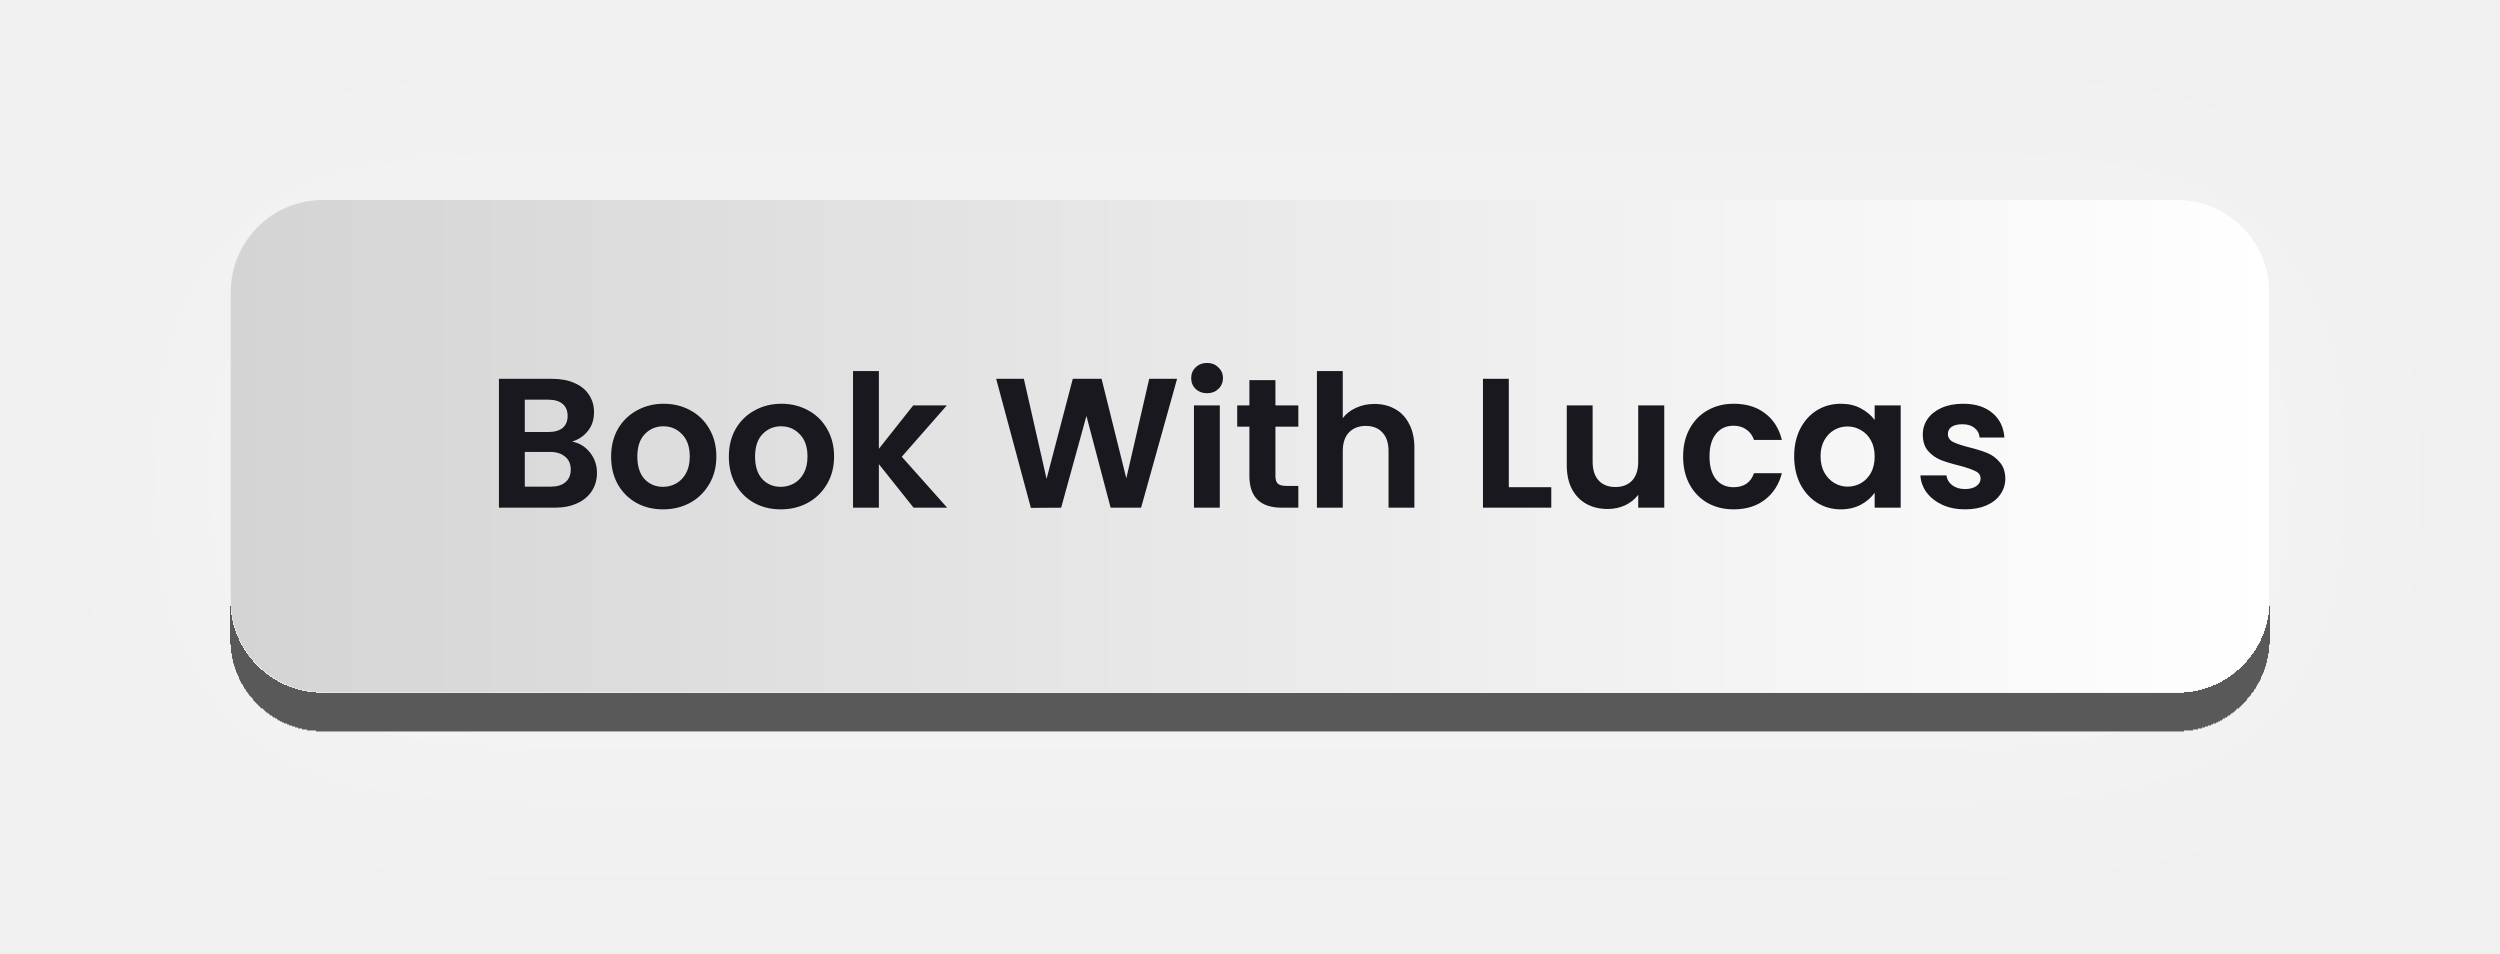
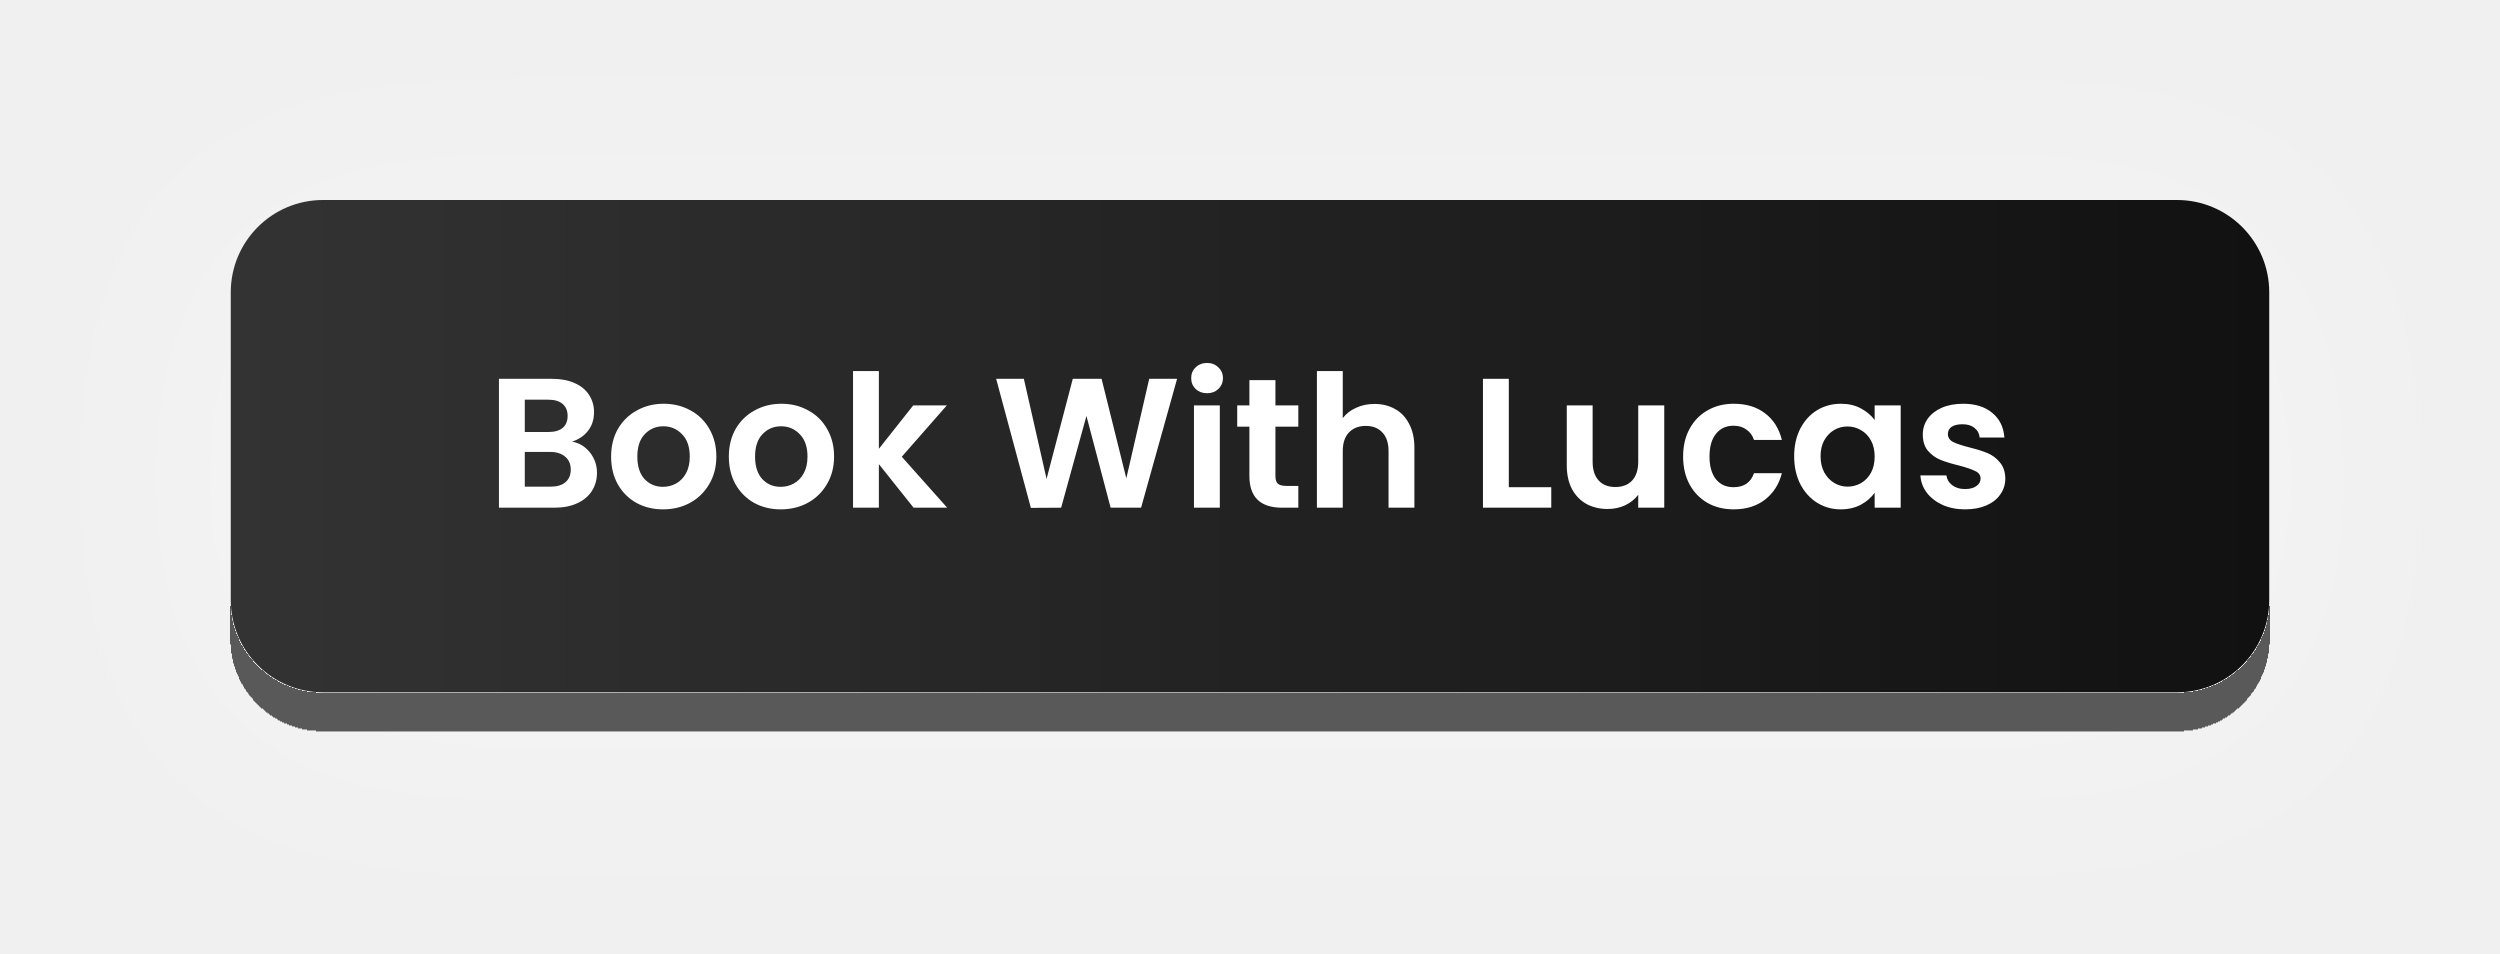
<svg xmlns="http://www.w3.org/2000/svg" width="325" height="124" viewBox="0 0 325 124" fill="none">
  <g filter="url(#filter0_dd_13_50)">
    <rect x="30" y="26" width="265" height="64" rx="12" fill="url(#paint0_linear_13_50)" />
  </g>
-   <path d="M74.367 57.408C75.311 57.584 76.087 58.056 76.695 58.824C77.303 59.592 77.607 60.472 77.607 61.464C77.607 62.36 77.383 63.152 76.935 63.84C76.503 64.512 75.871 65.04 75.039 65.424C74.207 65.808 73.223 66 72.087 66H64.863V49.248H71.775C72.911 49.248 73.887 49.432 74.703 49.8C75.535 50.168 76.159 50.68 76.575 51.336C77.007 51.992 77.223 52.736 77.223 53.568C77.223 54.544 76.959 55.36 76.431 56.016C75.919 56.672 75.231 57.136 74.367 57.408ZM68.223 56.16H71.295C72.095 56.16 72.711 55.984 73.143 55.632C73.575 55.264 73.791 54.744 73.791 54.072C73.791 53.4 73.575 52.88 73.143 52.512C72.711 52.144 72.095 51.96 71.295 51.96H68.223V56.16ZM71.607 63.264C72.423 63.264 73.055 63.072 73.503 62.688C73.967 62.304 74.199 61.76 74.199 61.056C74.199 60.336 73.959 59.776 73.479 59.376C72.999 58.96 72.351 58.752 71.535 58.752H68.223V63.264H71.607ZM86.189 66.216C84.909 66.216 83.757 65.936 82.733 65.376C81.709 64.8 80.901 63.992 80.309 62.952C79.733 61.912 79.445 60.712 79.445 59.352C79.445 57.992 79.741 56.792 80.333 55.752C80.941 54.712 81.765 53.912 82.805 53.352C83.845 52.776 85.005 52.488 86.285 52.488C87.565 52.488 88.725 52.776 89.765 53.352C90.805 53.912 91.621 54.712 92.213 55.752C92.821 56.792 93.125 57.992 93.125 59.352C93.125 60.712 92.813 61.912 92.189 62.952C91.581 63.992 90.749 64.8 89.693 65.376C88.653 65.936 87.485 66.216 86.189 66.216ZM86.189 63.288C86.797 63.288 87.365 63.144 87.893 62.856C88.437 62.552 88.869 62.104 89.189 61.512C89.509 60.92 89.669 60.2 89.669 59.352C89.669 58.088 89.333 57.12 88.661 56.448C88.005 55.76 87.197 55.416 86.237 55.416C85.277 55.416 84.469 55.76 83.813 56.448C83.173 57.12 82.853 58.088 82.853 59.352C82.853 60.616 83.165 61.592 83.789 62.28C84.429 62.952 85.229 63.288 86.189 63.288ZM101.494 66.216C100.214 66.216 99.062 65.936 98.038 65.376C97.014 64.8 96.206 63.992 95.614 62.952C95.038 61.912 94.75 60.712 94.75 59.352C94.75 57.992 95.046 56.792 95.638 55.752C96.246 54.712 97.07 53.912 98.11 53.352C99.15 52.776 100.31 52.488 101.59 52.488C102.87 52.488 104.03 52.776 105.07 53.352C106.11 53.912 106.926 54.712 107.518 55.752C108.126 56.792 108.43 57.992 108.43 59.352C108.43 60.712 108.118 61.912 107.494 62.952C106.886 63.992 106.054 64.8 104.998 65.376C103.958 65.936 102.79 66.216 101.494 66.216ZM101.494 63.288C102.102 63.288 102.67 63.144 103.198 62.856C103.742 62.552 104.174 62.104 104.494 61.512C104.814 60.92 104.974 60.2 104.974 59.352C104.974 58.088 104.638 57.12 103.966 56.448C103.31 55.76 102.502 55.416 101.542 55.416C100.582 55.416 99.774 55.76 99.118 56.448C98.478 57.12 98.158 58.088 98.158 59.352C98.158 60.616 98.47 61.592 99.094 62.28C99.734 62.952 100.534 63.288 101.494 63.288ZM118.766 66L114.254 60.336V66H110.894V48.24H114.254V58.344L118.718 52.704H123.086L117.23 59.376L123.134 66H118.766ZM153.021 49.248L148.341 66H144.381L141.237 54.072L137.949 66L134.013 66.024L129.501 49.248H133.101L136.053 62.256L139.461 49.248H143.205L146.421 62.184L149.397 49.248H153.021ZM156.919 51.12C156.327 51.12 155.831 50.936 155.431 50.568C155.047 50.184 154.855 49.712 154.855 49.152C154.855 48.592 155.047 48.128 155.431 47.76C155.831 47.376 156.327 47.184 156.919 47.184C157.511 47.184 157.999 47.376 158.383 47.76C158.783 48.128 158.983 48.592 158.983 49.152C158.983 49.712 158.783 50.184 158.383 50.568C157.999 50.936 157.511 51.12 156.919 51.12ZM158.575 52.704V66H155.215V52.704H158.575ZM165.806 55.464V61.896C165.806 62.344 165.91 62.672 166.118 62.88C166.342 63.072 166.71 63.168 167.222 63.168H168.782V66H166.67C163.838 66 162.422 64.624 162.422 61.872V55.464H160.838V52.704H162.422V49.416H165.806V52.704H168.782V55.464H165.806ZM178.687 52.512C179.695 52.512 180.591 52.736 181.375 53.184C182.159 53.616 182.767 54.264 183.199 55.128C183.647 55.976 183.871 57 183.871 58.2V66H180.511V58.656C180.511 57.6 180.247 56.792 179.719 56.232C179.191 55.656 178.471 55.368 177.559 55.368C176.631 55.368 175.895 55.656 175.351 56.232C174.823 56.792 174.559 57.6 174.559 58.656V66H171.199V48.24H174.559V54.36C174.991 53.784 175.567 53.336 176.287 53.016C177.007 52.68 177.807 52.512 178.687 52.512ZM196.145 63.336H201.665V66H192.785V49.248H196.145V63.336ZM216.353 52.704V66H212.969V64.32C212.537 64.896 211.969 65.352 211.265 65.688C210.577 66.008 209.825 66.168 209.009 66.168C207.969 66.168 207.049 65.952 206.249 65.52C205.449 65.072 204.817 64.424 204.353 63.576C203.905 62.712 203.681 61.688 203.681 60.504V52.704H207.041V60.024C207.041 61.08 207.305 61.896 207.833 62.472C208.361 63.032 209.081 63.312 209.993 63.312C210.921 63.312 211.649 63.032 212.177 62.472C212.705 61.896 212.969 61.08 212.969 60.024V52.704H216.353ZM218.804 59.352C218.804 57.976 219.084 56.776 219.644 55.752C220.204 54.712 220.98 53.912 221.972 53.352C222.964 52.776 224.1 52.488 225.38 52.488C227.028 52.488 228.388 52.904 229.46 53.736C230.548 54.552 231.276 55.704 231.644 57.192H228.02C227.828 56.616 227.5 56.168 227.036 55.848C226.588 55.512 226.028 55.344 225.356 55.344C224.396 55.344 223.636 55.696 223.076 56.4C222.516 57.088 222.236 58.072 222.236 59.352C222.236 60.616 222.516 61.6 223.076 62.304C223.636 62.992 224.396 63.336 225.356 63.336C226.716 63.336 227.604 62.728 228.02 61.512H231.644C231.276 62.952 230.548 64.096 229.46 64.944C228.372 65.792 227.012 66.216 225.38 66.216C224.1 66.216 222.964 65.936 221.972 65.376C220.98 64.8 220.204 64 219.644 62.976C219.084 61.936 218.804 60.728 218.804 59.352ZM233.241 59.304C233.241 57.96 233.505 56.768 234.033 55.728C234.577 54.688 235.305 53.888 236.217 53.328C237.145 52.768 238.177 52.488 239.313 52.488C240.305 52.488 241.169 52.688 241.905 53.088C242.657 53.488 243.257 53.992 243.705 54.6V52.704H247.089V66H243.705V64.056C243.273 64.68 242.673 65.2 241.905 65.616C241.153 66.016 240.281 66.216 239.289 66.216C238.169 66.216 237.145 65.928 236.217 65.352C235.305 64.776 234.577 63.968 234.033 62.928C233.505 61.872 233.241 60.664 233.241 59.304ZM243.705 59.352C243.705 58.536 243.545 57.84 243.225 57.264C242.905 56.672 242.473 56.224 241.929 55.92C241.385 55.6 240.801 55.44 240.177 55.44C239.553 55.44 238.977 55.592 238.449 55.896C237.921 56.2 237.489 56.648 237.153 57.24C236.833 57.816 236.673 58.504 236.673 59.304C236.673 60.104 236.833 60.808 237.153 61.416C237.489 62.008 237.921 62.464 238.449 62.784C238.993 63.104 239.569 63.264 240.177 63.264C240.801 63.264 241.385 63.112 241.929 62.808C242.473 62.488 242.905 62.04 243.225 61.464C243.545 60.872 243.705 60.168 243.705 59.352ZM255.459 66.216C254.371 66.216 253.395 66.024 252.531 65.64C251.667 65.24 250.979 64.704 250.467 64.032C249.971 63.36 249.699 62.616 249.651 61.8H253.035C253.099 62.312 253.347 62.736 253.779 63.072C254.227 63.408 254.779 63.576 255.435 63.576C256.075 63.576 256.571 63.448 256.923 63.192C257.291 62.936 257.475 62.608 257.475 62.208C257.475 61.776 257.251 61.456 256.803 61.248C256.371 61.024 255.675 60.784 254.715 60.528C253.723 60.288 252.907 60.04 252.267 59.784C251.643 59.528 251.099 59.136 250.635 58.608C250.187 58.08 249.963 57.368 249.963 56.472C249.963 55.736 250.171 55.064 250.587 54.456C251.019 53.848 251.627 53.368 252.411 53.016C253.211 52.664 254.147 52.488 255.219 52.488C256.803 52.488 258.067 52.888 259.011 53.688C259.955 54.472 260.475 55.536 260.571 56.88H257.355C257.307 56.352 257.083 55.936 256.683 55.632C256.299 55.312 255.779 55.152 255.123 55.152C254.515 55.152 254.043 55.264 253.707 55.488C253.387 55.712 253.227 56.024 253.227 56.424C253.227 56.872 253.451 57.216 253.899 57.456C254.347 57.68 255.043 57.912 255.987 58.152C256.947 58.392 257.739 58.64 258.363 58.896C258.987 59.152 259.523 59.552 259.971 60.096C260.435 60.624 260.675 61.328 260.691 62.208C260.691 62.976 260.475 63.664 260.043 64.272C259.627 64.88 259.019 65.36 258.219 65.712C257.435 66.048 256.515 66.216 255.459 66.216Z" fill="#19181E" />
+   <path d="M74.367 57.408C75.311 57.584 76.087 58.056 76.695 58.824C77.303 59.592 77.607 60.472 77.607 61.464C77.607 62.36 77.383 63.152 76.935 63.84C76.503 64.512 75.871 65.04 75.039 65.424C74.207 65.808 73.223 66 72.087 66H64.863V49.248H71.775C72.911 49.248 73.887 49.432 74.703 49.8C75.535 50.168 76.159 50.68 76.575 51.336C77.007 51.992 77.223 52.736 77.223 53.568C77.223 54.544 76.959 55.36 76.431 56.016C75.919 56.672 75.231 57.136 74.367 57.408ZM68.223 56.16H71.295C72.095 56.16 72.711 55.984 73.143 55.632C73.575 55.264 73.791 54.744 73.791 54.072C73.791 53.4 73.575 52.88 73.143 52.512C72.711 52.144 72.095 51.96 71.295 51.96H68.223V56.16ZM71.607 63.264C72.423 63.264 73.055 63.072 73.503 62.688C73.967 62.304 74.199 61.76 74.199 61.056C74.199 60.336 73.959 59.776 73.479 59.376C72.999 58.96 72.351 58.752 71.535 58.752H68.223V63.264H71.607ZM86.189 66.216C84.909 66.216 83.757 65.936 82.733 65.376C81.709 64.8 80.901 63.992 80.309 62.952C79.733 61.912 79.445 60.712 79.445 59.352C79.445 57.992 79.741 56.792 80.333 55.752C80.941 54.712 81.765 53.912 82.805 53.352C83.845 52.776 85.005 52.488 86.285 52.488C87.565 52.488 88.725 52.776 89.765 53.352C90.805 53.912 91.621 54.712 92.213 55.752C92.821 56.792 93.125 57.992 93.125 59.352C93.125 60.712 92.813 61.912 92.189 62.952C91.581 63.992 90.749 64.8 89.693 65.376C88.653 65.936 87.485 66.216 86.189 66.216ZM86.189 63.288C86.797 63.288 87.365 63.144 87.893 62.856C88.437 62.552 88.869 62.104 89.189 61.512C89.509 60.92 89.669 60.2 89.669 59.352C89.669 58.088 89.333 57.12 88.661 56.448C88.005 55.76 87.197 55.416 86.237 55.416C85.277 55.416 84.469 55.76 83.813 56.448C83.173 57.12 82.853 58.088 82.853 59.352C82.853 60.616 83.165 61.592 83.789 62.28C84.429 62.952 85.229 63.288 86.189 63.288ZM101.494 66.216C100.214 66.216 99.062 65.936 98.038 65.376C97.014 64.8 96.206 63.992 95.614 62.952C95.038 61.912 94.75 60.712 94.75 59.352C94.75 57.992 95.046 56.792 95.638 55.752C96.246 54.712 97.07 53.912 98.11 53.352C99.15 52.776 100.31 52.488 101.59 52.488C102.87 52.488 104.03 52.776 105.07 53.352C106.11 53.912 106.926 54.712 107.518 55.752C108.126 56.792 108.43 57.992 108.43 59.352C108.43 60.712 108.118 61.912 107.494 62.952C106.886 63.992 106.054 64.8 104.998 65.376C103.958 65.936 102.79 66.216 101.494 66.216ZM101.494 63.288C102.102 63.288 102.67 63.144 103.198 62.856C103.742 62.552 104.174 62.104 104.494 61.512C104.814 60.92 104.974 60.2 104.974 59.352C104.974 58.088 104.638 57.12 103.966 56.448C103.31 55.76 102.502 55.416 101.542 55.416C100.582 55.416 99.774 55.76 99.118 56.448C98.478 57.12 98.158 58.088 98.158 59.352C98.158 60.616 98.47 61.592 99.094 62.28C99.734 62.952 100.534 63.288 101.494 63.288ZM118.766 66L114.254 60.336V66H110.894V48.24H114.254V58.344L118.718 52.704H123.086L117.23 59.376L123.134 66H118.766ZM153.021 49.248L148.341 66H144.381L141.237 54.072L137.949 66L134.013 66.024L129.501 49.248H133.101L136.053 62.256L139.461 49.248H143.205L146.421 62.184L149.397 49.248H153.021ZM156.919 51.12C156.327 51.12 155.831 50.936 155.431 50.568C155.047 50.184 154.855 49.712 154.855 49.152C154.855 48.592 155.047 48.128 155.431 47.76C155.831 47.376 156.327 47.184 156.919 47.184C157.511 47.184 157.999 47.376 158.383 47.76C158.783 48.128 158.983 48.592 158.983 49.152C158.983 49.712 158.783 50.184 158.383 50.568C157.999 50.936 157.511 51.12 156.919 51.12ZM158.575 52.704V66H155.215V52.704H158.575ZM165.806 55.464V61.896C165.806 62.344 165.91 62.672 166.118 62.88C166.342 63.072 166.71 63.168 167.222 63.168H168.782V66H166.67C163.838 66 162.422 64.624 162.422 61.872V55.464H160.838V52.704H162.422V49.416H165.806V52.704H168.782V55.464H165.806ZM178.687 52.512C179.695 52.512 180.591 52.736 181.375 53.184C182.159 53.616 182.767 54.264 183.199 55.128C183.647 55.976 183.871 57 183.871 58.2V66H180.511V58.656C180.511 57.6 180.247 56.792 179.719 56.232C179.191 55.656 178.471 55.368 177.559 55.368C176.631 55.368 175.895 55.656 175.351 56.232C174.823 56.792 174.559 57.6 174.559 58.656V66H171.199V48.24H174.559V54.36C174.991 53.784 175.567 53.336 176.287 53.016C177.007 52.68 177.807 52.512 178.687 52.512ZM196.145 63.336H201.665V66H192.785V49.248H196.145V63.336ZM216.353 52.704V66H212.969V64.32C212.537 64.896 211.969 65.352 211.265 65.688C210.577 66.008 209.825 66.168 209.009 66.168C207.969 66.168 207.049 65.952 206.249 65.52C205.449 65.072 204.817 64.424 204.353 63.576C203.905 62.712 203.681 61.688 203.681 60.504V52.704H207.041V60.024C207.041 61.08 207.305 61.896 207.833 62.472C208.361 63.032 209.081 63.312 209.993 63.312C210.921 63.312 211.649 63.032 212.177 62.472C212.705 61.896 212.969 61.08 212.969 60.024V52.704H216.353ZM218.804 59.352C218.804 57.976 219.084 56.776 219.644 55.752C220.204 54.712 220.98 53.912 221.972 53.352C222.964 52.776 224.1 52.488 225.38 52.488C227.028 52.488 228.388 52.904 229.46 53.736C230.548 54.552 231.276 55.704 231.644 57.192H228.02C227.828 56.616 227.5 56.168 227.036 55.848C226.588 55.512 226.028 55.344 225.356 55.344C224.396 55.344 223.636 55.696 223.076 56.4C222.516 57.088 222.236 58.072 222.236 59.352C222.236 60.616 222.516 61.6 223.076 62.304C223.636 62.992 224.396 63.336 225.356 63.336C226.716 63.336 227.604 62.728 228.02 61.512H231.644C231.276 62.952 230.548 64.096 229.46 64.944C228.372 65.792 227.012 66.216 225.38 66.216C224.1 66.216 222.964 65.936 221.972 65.376C220.98 64.8 220.204 64 219.644 62.976C219.084 61.936 218.804 60.728 218.804 59.352ZM233.241 59.304C233.241 57.96 233.505 56.768 234.033 55.728C234.577 54.688 235.305 53.888 236.217 53.328C237.145 52.768 238.177 52.488 239.313 52.488C240.305 52.488 241.169 52.688 241.905 53.088C242.657 53.488 243.257 53.992 243.705 54.6V52.704H247.089V66H243.705V64.056C243.273 64.68 242.673 65.2 241.905 65.616C241.153 66.016 240.281 66.216 239.289 66.216C238.169 66.216 237.145 65.928 236.217 65.352C235.305 64.776 234.577 63.968 234.033 62.928C233.505 61.872 233.241 60.664 233.241 59.304ZM243.705 59.352C243.705 58.536 243.545 57.84 243.225 57.264C242.905 56.672 242.473 56.224 241.929 55.92C241.385 55.6 240.801 55.44 240.177 55.44C239.553 55.44 238.977 55.592 238.449 55.896C237.921 56.2 237.489 56.648 237.153 57.24C236.833 57.816 236.673 58.504 236.673 59.304C236.673 60.104 236.833 60.808 237.153 61.416C237.489 62.008 237.921 62.464 238.449 62.784C238.993 63.104 239.569 63.264 240.177 63.264C240.801 63.264 241.385 63.112 241.929 62.808C242.473 62.488 242.905 62.04 243.225 61.464C243.545 60.872 243.705 60.168 243.705 59.352ZM255.459 66.216C254.371 66.216 253.395 66.024 252.531 65.64C251.667 65.24 250.979 64.704 250.467 64.032C249.971 63.36 249.699 62.616 249.651 61.8H253.035C253.099 62.312 253.347 62.736 253.779 63.072C254.227 63.408 254.779 63.576 255.435 63.576C256.075 63.576 256.571 63.448 256.923 63.192C257.291 62.936 257.475 62.608 257.475 62.208C257.475 61.776 257.251 61.456 256.803 61.248C256.371 61.024 255.675 60.784 254.715 60.528C253.723 60.288 252.907 60.04 252.267 59.784C251.643 59.528 251.099 59.136 250.635 58.608C250.187 58.08 249.963 57.368 249.963 56.472C249.963 55.736 250.171 55.064 250.587 54.456C251.019 53.848 251.627 53.368 252.411 53.016C253.211 52.664 254.147 52.488 255.219 52.488C256.803 52.488 258.067 52.888 259.011 53.688C259.955 54.472 260.475 55.536 260.571 56.88H257.355C257.307 56.352 257.083 55.936 256.683 55.632C256.299 55.312 255.779 55.152 255.123 55.152C254.515 55.152 254.043 55.264 253.707 55.488C253.387 55.712 253.227 56.024 253.227 56.424C253.227 56.872 253.451 57.216 253.899 57.456C254.347 57.68 255.043 57.912 255.987 58.152C256.947 58.392 257.739 58.64 258.363 58.896C258.987 59.152 259.523 59.552 259.971 60.096C260.435 60.624 260.675 61.328 260.691 62.208C260.691 62.976 260.475 63.664 260.043 64.272C259.627 64.88 259.019 65.36 258.219 65.712C257.435 66.048 256.515 66.216 255.459 66.216Z" fill="#FFFFFF" />
  <defs>
    <filter id="filter0_dd_13_50" x="0" y="0" width="325" height="124" filterUnits="userSpaceOnUse" color-interpolation-filters="sRGB">
      <feFlood flood-opacity="0" result="BackgroundImageFix" />
      <feColorMatrix in="SourceAlpha" type="matrix" values="0 0 0 0 0 0 0 0 0 0 0 0 0 0 0 0 0 0 127 0" result="hardAlpha" />
      <feOffset dy="4" />
      <feGaussianBlur stdDeviation="15" />
      <feComposite in2="hardAlpha" operator="out" />
      <feColorMatrix type="matrix" values="0 0 0 0 1 0 0 0 0 1 0 0 0 0 1 0 0 0 0.4 0" />
      <feBlend mode="normal" in2="BackgroundImageFix" result="effect1_dropShadow_13_50" />
      <feColorMatrix in="SourceAlpha" type="matrix" values="0 0 0 0 0 0 0 0 0 0 0 0 0 0 0 0 0 0 127 0" result="hardAlpha" />
      <feOffset dy="5" />
      <feComposite in2="hardAlpha" operator="out" />
      <feColorMatrix type="matrix" values="0 0 0 0 0.35 0 0 0 0 0.35 0 0 0 0 0.35 0 0 0 1 0" />
      <feBlend mode="normal" in2="effect1_dropShadow_13_50" result="effect2_dropShadow_13_50" />
      <feBlend mode="normal" in="SourceGraphic" in2="effect2_dropShadow_13_50" result="shape" />
    </filter>
    <linearGradient id="paint0_linear_13_50" x1="295" y1="58" x2="30" y2="58" gradientUnits="userSpaceOnUse">
-       <stop stop-color="#FFFFFF" />
-       <stop offset="1" stop-color="#D4D4D4" />
+       <stop stop-color="#111111" />
+       <stop offset="1" stop-color="#333333" />
    </linearGradient>
  </defs>
</svg>
